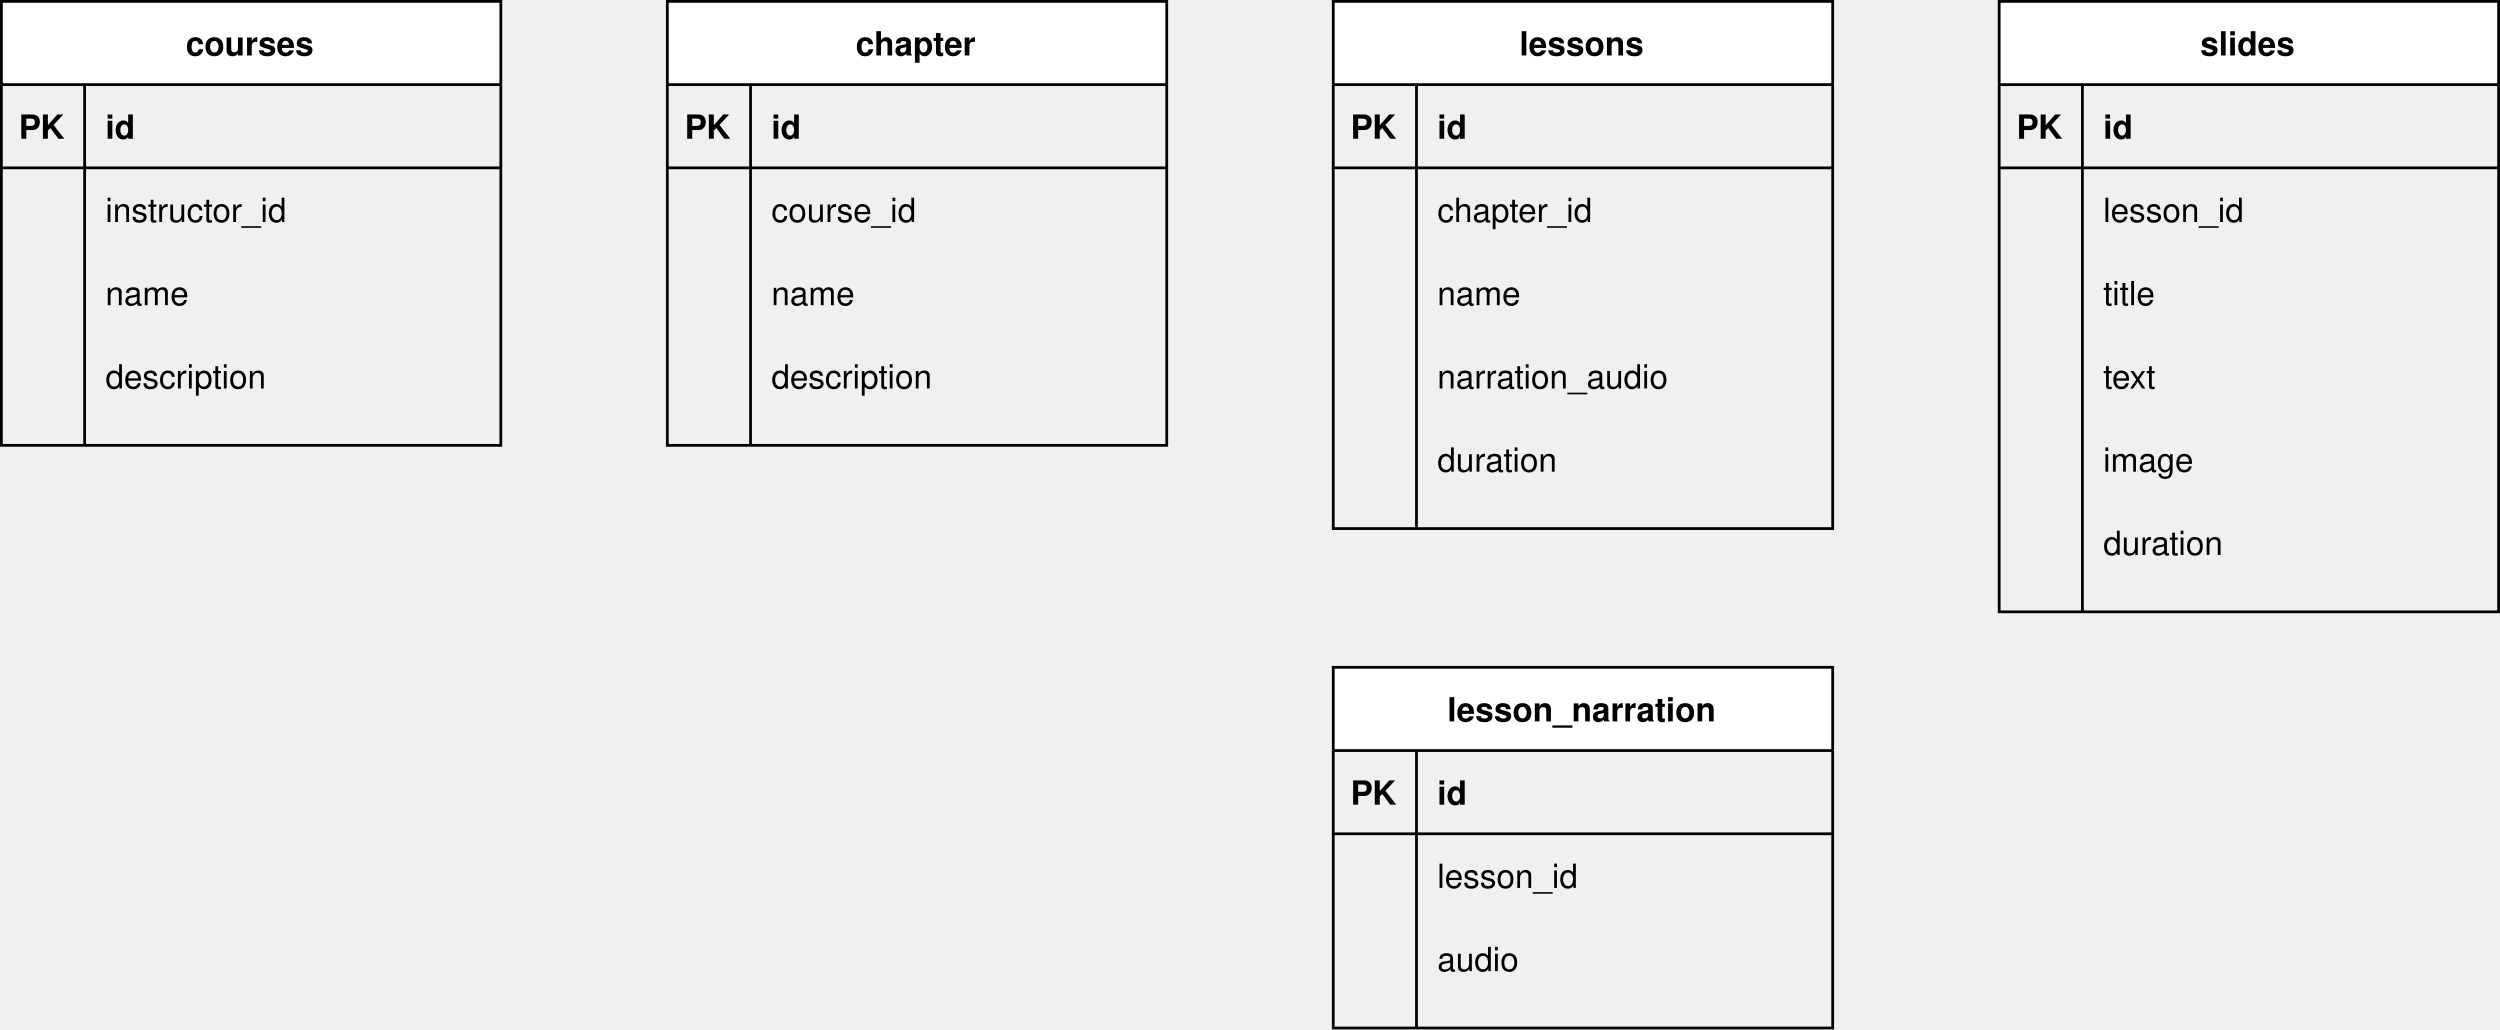
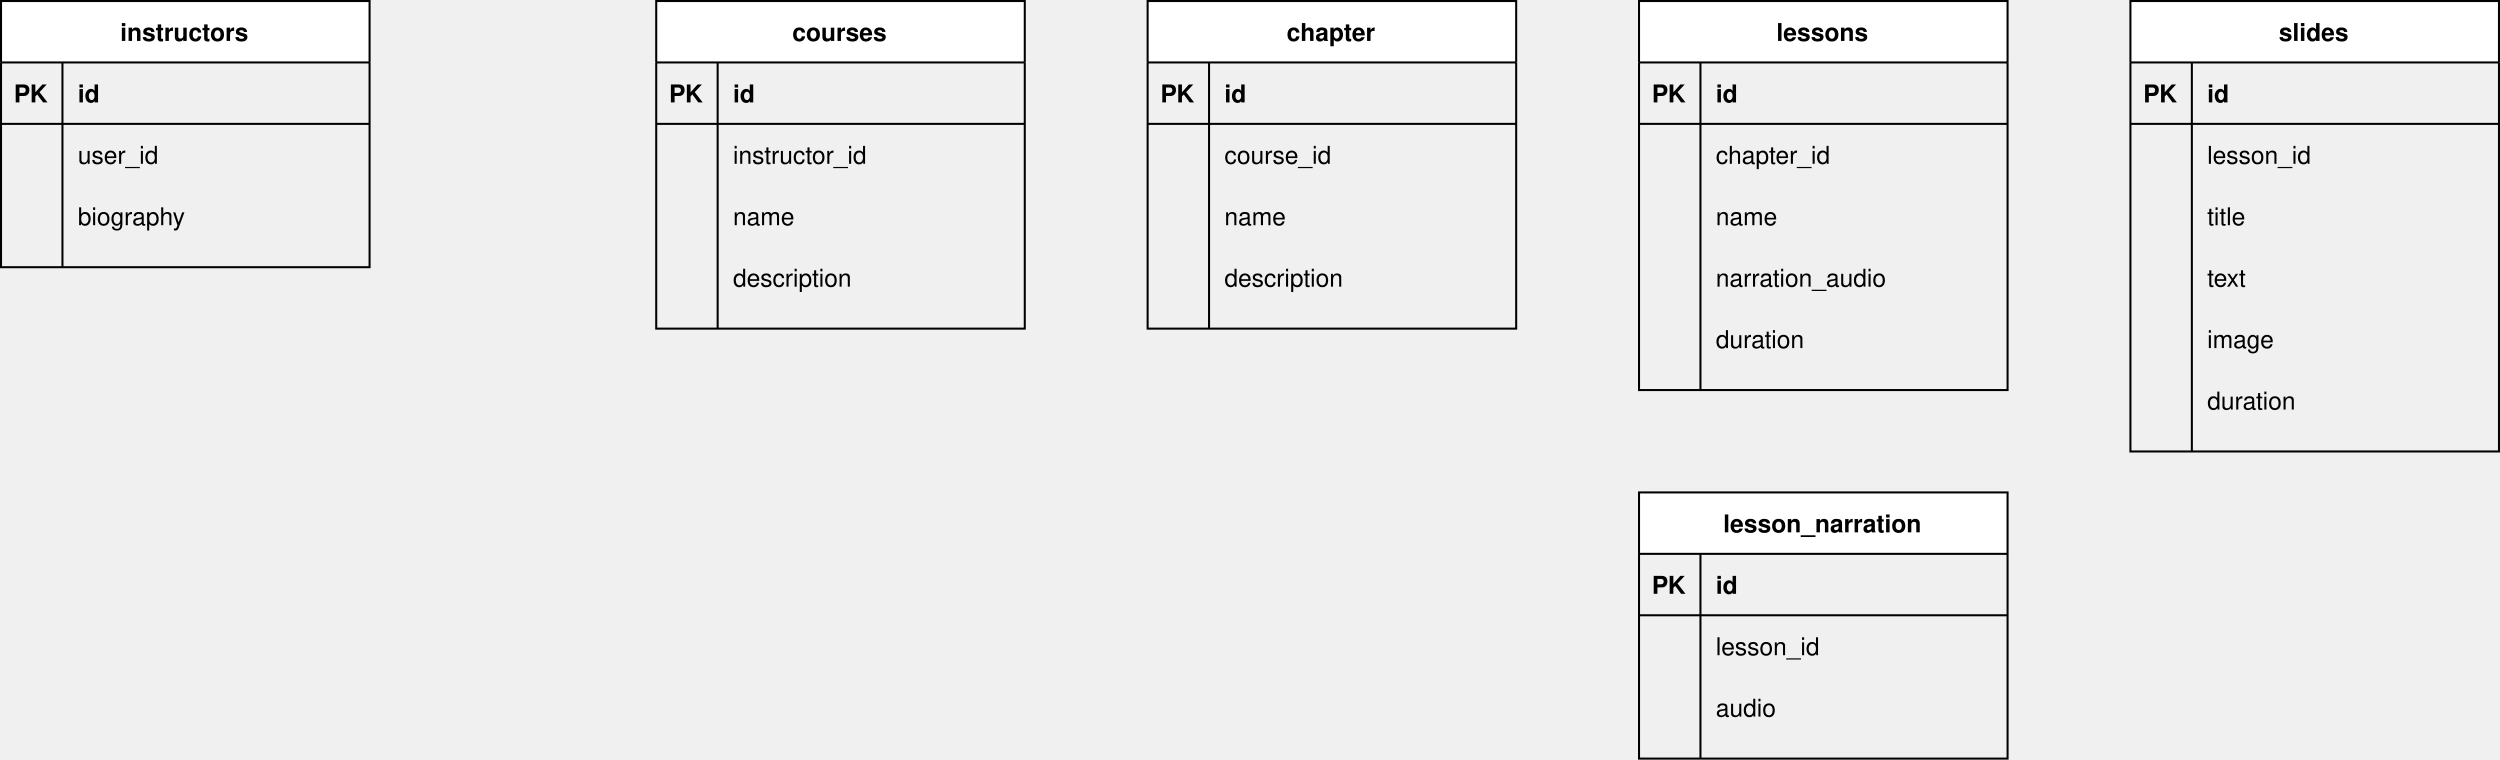
- <svg xmlns="http://www.w3.org/2000/svg" host="65bd71144e" version="1.1" width="901px" height="371px" viewBox="-0.5 -0.5 901 371" content="&lt;mxfile&gt;&lt;diagram id=&quot;9MTgkD5E2ZHf5RwNmf5v&quot; name=&quot;Page-1&quot;&gt;7Z1vj6o4FMY/jW83Qvmjb3Vnd5OdTTZ3NtmXN71QtQlSUuodZz/9tlJ0tDbRwPRgJTEZORSE59SfnucgM0HL7f53jqvNXywnxSSc5vsJ+nUShgGKI/lHRT6aSDpLmsCa01wPOgXe6H9EB6c6uqM5qc8GCsYKQavzYMbKkmTiLIY5Z+/nw1asOH/VCq+JEXjLcGFG/6W52DTRWZie4n8Qut60rxwk82bNFreD9ZnUG5yz908h9DJBS86YaJ5t90tSKPFaXZrtfrOsPR4YJ6W4ZYOw2eAnLnb63DK247UUtzk88dGeszzSSj0V+IcKLWqBudCpQVMZkGILTEvCZSA4LBcFrmp6GN5ENrTIX/EH24l2R+3SYkX3JP/WZEaNlUl6lTtTi2rnK7nzN30wajUu6LqUzzN5nuoVF5zU8lhecS30CH1ihAuyt4oTHCWXc5WwLRH8Qw7RG0Q6SXqWhlO9/H7KeTDTsc3nfCc6iPU8Wx93fUqFfKKzcT0zyMiMNSXyjATFxTc51XG5PmTnXHylYM5Z9Q/mayJ0oGJUaffyU6pxlJkWxZIVTOWwZKXak2CVXlmQVbvtDyYE27ap0md+3OnhrOOFfEgdltNf4kksD3cpl4PTsnyo4VwsWVkLLmeO2geRCXwnKom3JTC8nkCdMXRjwlAP+YqMfP39530ZO7AKnzJ2dzKmF8m4fNMwKeaqOOBmQ/OclLeqjK6r/ElW9EWqxoaqcg2sqi16mrGLusIZLdevzZbJhezxF8i+t0/u+IvSkDwEjC4zNSwYJQ5hlHbMV+9vGpLTdn+dSJSAkWhmkkhNlV0mGP8+fCj1rTgAhOYjhDpDaO4QQm215h+F5mAUCgJD0xJvibf0sSgNQJ90xE93/AShQ/7MvOVPCgegmQmgnNQZp5WgrPSWQzbFAUAUmDVxJlVWNtjo2Z3e9SCmXfAYhTK0a9dM4UHYdoFZKvvj2wVw5XJwpV4efJHcm3NnEx7i42L83toDklyad6G331sDuO+tofm9tel0+uzd2fQGwFA7h0cMdcGQS/uucwd6sBiymRQuMGS2ib3272xSQxDIrJtHAt1NIKcOXue+83ARZFHZBYLMivcZHDyb4hAkMmvjgtS1fNda1X8iBy9uCXO3gzfvIzePUS5DO3jNFB6Eg4fMctkfBw+w1YzMinn4pXJvDt6AOs9oLJ17QJJLBw95WzojuNIZmaWz7nv6bOHZBIfg0FhA98AhlxYe8rZ+RnD1MzLrZ68tPJvUENfgde2MjQSaOLbwUrOK8ARB6fS6yg4QlJoVQYk5x8rA+453OWXe0simOgSNHuNir6HTKHZJI29/GJXCXeqVmnZ2vmtg5C+GhnOBV2R+wtbF4f4INvGfqJmQtrbPvc2E41VYnVLzGM4ddDMhsuQQ4lf8pnPnTzMhgjPvItO8G75p11szwSY8xKfFaOL1gCSXzYTIWxMvgjPxIrMQaC7B8LmXYNMbAkNmzTBi6G4MuewlRF0vjBkuhiwGhYvbG5mGtqCi8LeZYNMaAEFxV2d6RNDEcTMh7lpPD5ZBsUVlFwwyS155pMJbBNmkhkCQWRWPCLofQS47CHHX+nm4CIrgEGSWuHSr7sHrLYMsWkN0MR/jRrNDZ9DMIYPSrh8bg2VQCnen2dQEu/9dzOHcYTa2GnLHK1usaXiifublj6Oi6EbuBL0k6TFcO+h+ZjOXB9HPjE3Xzp9+Zgxn3LUNoOfsZ9qEh7gz+eji9YAkl/3MxFsTL4Ez8RKzivO/n2nTGwJDo5PXA4Zc9jMTb428BM7IS0wjz++fI9i0/noEycXTvwk7rPv0z9bQy/8=&lt;/diagram&gt;&lt;/mxfile&gt;">
+ <svg xmlns="http://www.w3.org/2000/svg" host="65bd71144e" version="1.1" width="1221px" height="371px" viewBox="-0.5 -0.5 1221 371" content="&lt;mxfile&gt;&lt;diagram id=&quot;9MTgkD5E2ZHf5RwNmf5v&quot; name=&quot;Page-1&quot;&gt;7Z1tj6o4FMc/jS93I8/4Vnf23uTOJps7m+zLm45UbYKUQJ3R/fTbSsHRaoYKtqVDMsnIARH+p/7w/A8PE2+x3X8rQL75CycwnbjTZD/x/pi4rjMLA/qPRQ5VxI/CKrAuUMIXOgVe0H+QB6c8ukMJLM8WJBinBOXnwSXOMrgkZzFQFPj9fLEVTs8/NQdrKAReliAVo/+ihGyqaOxGp/h3iNab+pOdcFbN2YJ6Yb4n5QYk+P1DyHuaeIsCY1K92u4XMGXi1bpU7/vzxtxmwwqYkTZvcKs3vIF0x/dtiXdFScWtNo8c6n2mW5qzlwS8stC8JKAgPDXelAao2ASgDBY04Byn0xTkJTouXkU2KE2ewQHvSL2iemq+QnuY/Kwyw5alSXqmK2OTbOUruvIXvjFsNkjROqOvl3Q/2SfOC1jSbXkGJeFLiEpwcd5gQeD+Q4gr8w3iLSTFgS7C5/o8SXyUulM+/X7KuRPz2OZjvkMeBHycrZtVn1JBX/BsXM+MJ2TmZkroThIE0p90qINsfczOufhMwaTA+T+gWEPCAzlGTLunNypQIzNK0wVOMcthhjO2JoJzPjOFq/q9r5gQvK1Txfe8Welxr4M5/aM6LKa/B5OAbu6CTjunafrHFi/IAmclKejIYeuANIHvkCXxSgLd1gnkGfNaJszrIV++kK+/f8hl7MgqcMqYdDKmF8m4/NJgqtwqPeJmg5IEZldV9lqr/EFW70GqBoKqdI5eVWv0VMvOyxwsUbZ+rt4ZXsgePED2/e3BHTwoDeEgYHSZKbNgFCqEUdQxX71/aWCC6vW1J1HYWmIFJIpFErGhslsSXPwyH0p9K64BQrMRQp0hNFMIobpaGziFZq01VkAhxxE0zcAW2kGf9kproE804qc7fhxXIX9iO/gTGQWgWARQAstlgXKCcGYHhyQU1wAiR6yJl1RlZoONnt3pW6/FtHOGUSgrde2a8WqkbeeIpfJAfTvHqHLZuVIvG18k3+fcSQiv43Ax/m7tAUkqzTvXjt+tjlG/W13xd2vV6bTGu5PQWwOGmlpxxFAHDKm07zp3oM3AkIRJoQJDYpvYHv9OQmodBBLr5pFA0gRS6uB17jsbgqD2KqtAkFjxWufgSSiug0RibZzCsqTf2pvqfyEHL6gJI+3gzfrIzTDKZbXn3cWtc6jBwfPEcnmgDp5ZrWZPrJjNL5Xvc/DM7jx7Y+ncA5JUOnieHaVzM/DM4JFYOvO+pzUWnoTgOjg0FtA9cEilhefZUT97RtXPnlg/22PhSUit4xy8rp2xkUATxRZeJFYRQ0RQM/KMQFAkVgQZKArADLxfYJcgbAeNJFTXQaNhnOxlOo0ClTSy48KoyKhTvSLRzk52FYwswZDRJ3j54hG2TI/3R7gl/hdqJkS17SPbTGjOwuqUmmE4d0qbCX77HOq4il907gbaTGjGnhHHCF8078w37e5rJkgIr+NoMZp4PSBJZTPBt8PE840y8XyxEKhOwbCmlyChtw4MiTXDiCFpDKnsJfhdT4wxBEPtDQoVtzcSDW2CSGpJM0FCaw0ICro60yOCJoqbCUHXetoMBgXtVVbBILHkpVtF7ECQhNQ6ECRWxSOC5BGksoMQdK2fDUGQ31plFQgSS1y0ZffgtYNB7bXW0cUcxo1mTWdQrJBBUdfDhhkMioy602wkgt2yLqbRd5gNbhpyzZktN9PwhfqZlxdH+X5L7ji9JGkYrp3SfmYzcI3sZwaiazfQfmZglHFXN4C+QD9TQngddyYfXbwekKSynxnaYeKFRpl4oVjFWdbPlNBbB4ZGJ68HDKnsZ4Z2GHmhUUZeKBp5Fl2OIKG1BgTF4nH19IQKW04GFqS/Uk/fzMZv998cuJcEDcNpfXj1/EkOq3FsRPUcD/qhXp/p7Gk7TMR2P9brTuF1HDPGS9h6QJLK6jke7hVsn4kc6uOR6GvvyoHfV+ROtXVAaBi3XDMcQipr5/qzLITQTBuEZqKT/Yrwmj1B+2Avhm7o/XgM0cnTY7aP8z48rNx7+h8=&lt;/diagram&gt;&lt;/mxfile&gt;">
  <defs>
+     <clipPath id="mx-clip-320-30-30-30-0">
+       <rect x="320" y="30" width="30" height="30" />
+     </clipPath>
+     <clipPath id="mx-clip-356-30-144-30-0">
+       <rect x="356" y="30" width="144" height="30" />
+     </clipPath>
+     <clipPath id="mx-clip-356-60-144-30-0">
+       <rect x="356" y="60" width="144" height="30" />
+     </clipPath>
+     <clipPath id="mx-clip-356-90-144-30-0">
+       <rect x="356" y="90" width="144" height="30" />
+     </clipPath>
+     <clipPath id="mx-clip-356-120-144-30-0">
+       <rect x="356" y="120" width="144" height="30" />
+     </clipPath>
+     <clipPath id="mx-clip-560-30-30-30-0">
+       <rect x="560" y="30" width="30" height="30" />
+     </clipPath>
+     <clipPath id="mx-clip-596-30-144-30-0">
+       <rect x="596" y="30" width="144" height="30" />
+     </clipPath>
+     <clipPath id="mx-clip-596-60-144-30-0">
+       <rect x="596" y="60" width="144" height="30" />
+     </clipPath>
+     <clipPath id="mx-clip-596-90-144-30-0">
+       <rect x="596" y="90" width="144" height="30" />
+     </clipPath>
+     <clipPath id="mx-clip-596-120-144-30-0">
+       <rect x="596" y="120" width="144" height="30" />
+     </clipPath>
+     <clipPath id="mx-clip-800-30-30-30-0">
+       <rect x="800" y="30" width="30" height="30" />
+     </clipPath>
+     <clipPath id="mx-clip-836-30-144-30-0">
+       <rect x="836" y="30" width="144" height="30" />
+     </clipPath>
+     <clipPath id="mx-clip-836-60-144-30-0">
+       <rect x="836" y="60" width="144" height="30" />
+     </clipPath>
+     <clipPath id="mx-clip-836-90-144-30-0">
+       <rect x="836" y="90" width="144" height="30" />
+     </clipPath>
+     <clipPath id="mx-clip-836-120-144-30-0">
+       <rect x="836" y="120" width="144" height="30" />
+     </clipPath>
+     <clipPath id="mx-clip-836-150-144-30-0">
+       <rect x="836" y="150" width="144" height="30" />
+     </clipPath>
+     <clipPath id="mx-clip-1040-30-30-30-0">
+       <rect x="1040" y="30" width="30" height="30" />
+     </clipPath>
+     <clipPath id="mx-clip-1076-30-144-30-0">
+       <rect x="1076" y="30" width="144" height="30" />
+     </clipPath>
+     <clipPath id="mx-clip-1076-60-144-30-0">
+       <rect x="1076" y="60" width="144" height="30" />
+     </clipPath>
+     <clipPath id="mx-clip-1076-90-144-30-0">
+       <rect x="1076" y="90" width="144" height="30" />
+     </clipPath>
+     <clipPath id="mx-clip-1076-120-144-30-0">
+       <rect x="1076" y="120" width="144" height="30" />
+     </clipPath>
+     <clipPath id="mx-clip-1076-150-144-30-0">
+       <rect x="1076" y="150" width="144" height="30" />
+     </clipPath>
+     <clipPath id="mx-clip-1076-180-144-30-0">
+       <rect x="1076" y="180" width="144" height="30" />
+     </clipPath>
+     <clipPath id="mx-clip-800-270-30-30-0">
+       <rect x="800" y="270" width="30" height="30" />
+     </clipPath>
+     <clipPath id="mx-clip-836-270-144-30-0">
+       <rect x="836" y="270" width="144" height="30" />
+     </clipPath>
+     <clipPath id="mx-clip-836-300-144-30-0">
+       <rect x="836" y="300" width="144" height="30" />
+     </clipPath>
+     <clipPath id="mx-clip-836-330-144-30-0">
+       <rect x="836" y="330" width="144" height="30" />
+     </clipPath>
    <clipPath id="mx-clip-0-30-30-30-0">
      <rect x="0" y="30" width="30" height="30" />
    </clipPath>
    <clipPath id="mx-clip-36-30-144-30-0">
      <rect x="36" y="30" width="144" height="30" />
    </clipPath>
    <clipPath id="mx-clip-36-60-144-30-0">
      <rect x="36" y="60" width="144" height="30" />
    </clipPath>
    <clipPath id="mx-clip-36-90-144-30-0">
      <rect x="36" y="90" width="144" height="30" />
    </clipPath>
-     <clipPath id="mx-clip-36-120-144-30-0">
-       <rect x="36" y="120" width="144" height="30" />
-     </clipPath>
-     <clipPath id="mx-clip-240-30-30-30-0">
-       <rect x="240" y="30" width="30" height="30" />
-     </clipPath>
-     <clipPath id="mx-clip-276-30-144-30-0">
-       <rect x="276" y="30" width="144" height="30" />
-     </clipPath>
-     <clipPath id="mx-clip-276-60-144-30-0">
-       <rect x="276" y="60" width="144" height="30" />
-     </clipPath>
-     <clipPath id="mx-clip-276-90-144-30-0">
-       <rect x="276" y="90" width="144" height="30" />
-     </clipPath>
-     <clipPath id="mx-clip-276-120-144-30-0">
-       <rect x="276" y="120" width="144" height="30" />
-     </clipPath>
-     <clipPath id="mx-clip-480-30-30-30-0">
-       <rect x="480" y="30" width="30" height="30" />
-     </clipPath>
-     <clipPath id="mx-clip-516-30-144-30-0">
-       <rect x="516" y="30" width="144" height="30" />
-     </clipPath>
-     <clipPath id="mx-clip-516-60-144-30-0">
-       <rect x="516" y="60" width="144" height="30" />
-     </clipPath>
-     <clipPath id="mx-clip-516-90-144-30-0">
-       <rect x="516" y="90" width="144" height="30" />
-     </clipPath>
-     <clipPath id="mx-clip-516-120-144-30-0">
-       <rect x="516" y="120" width="144" height="30" />
-     </clipPath>
-     <clipPath id="mx-clip-516-150-144-30-0">
-       <rect x="516" y="150" width="144" height="30" />
-     </clipPath>
-     <clipPath id="mx-clip-720-30-30-30-0">
-       <rect x="720" y="30" width="30" height="30" />
-     </clipPath>
-     <clipPath id="mx-clip-756-30-144-30-0">
-       <rect x="756" y="30" width="144" height="30" />
-     </clipPath>
-     <clipPath id="mx-clip-756-60-144-30-0">
-       <rect x="756" y="60" width="144" height="30" />
-     </clipPath>
-     <clipPath id="mx-clip-756-90-144-30-0">
-       <rect x="756" y="90" width="144" height="30" />
-     </clipPath>
-     <clipPath id="mx-clip-756-120-144-30-0">
-       <rect x="756" y="120" width="144" height="30" />
-     </clipPath>
-     <clipPath id="mx-clip-756-150-144-30-0">
-       <rect x="756" y="150" width="144" height="30" />
-     </clipPath>
-     <clipPath id="mx-clip-756-180-144-30-0">
-       <rect x="756" y="180" width="144" height="30" />
-     </clipPath>
-     <clipPath id="mx-clip-480-270-30-30-0">
-       <rect x="480" y="270" width="30" height="30" />
-     </clipPath>
-     <clipPath id="mx-clip-516-270-144-30-0">
-       <rect x="516" y="270" width="144" height="30" />
-     </clipPath>
-     <clipPath id="mx-clip-516-300-144-30-0">
-       <rect x="516" y="300" width="144" height="30" />
-     </clipPath>
-     <clipPath id="mx-clip-516-330-144-30-0">
-       <rect x="516" y="330" width="144" height="30" />
-     </clipPath>
  </defs>
  <g>
-     <path d="M 0 30 L 0 0 L 180 0 L 180 30" fill="#ffffff" stroke="#000000" stroke-miterlimit="10" pointer-events="all" />
-     <path d="M 0 30 L 0 160 L 180 160 L 180 30" fill="none" stroke="#000000" stroke-miterlimit="10" pointer-events="none" />
+     <path d="M 320 30 L 320 0 L 500 0 L 500 30" fill="#ffffff" stroke="#000000" stroke-miterlimit="10" pointer-events="all" />
+     <path d="M 320 30 L 320 160 L 500 160 L 500 30" fill="none" stroke="#000000" stroke-miterlimit="10" pointer-events="none" />
+     <path d="M 320 30 L 500 30" fill="none" stroke="#000000" stroke-miterlimit="10" pointer-events="none" />
+     <path d="M 350 30 L 350 160" fill="none" stroke="#000000" stroke-miterlimit="10" pointer-events="none" />
+     <g fill="#000000" font-family="Helvetica" font-weight="bold" pointer-events="none" text-anchor="middle" font-size="12px">
+       <text x="409.5" y="19.5">
+                 courses
+             </text>
+     </g>
+     <path d="M 320 30 M 500 30 M 500 60 L 320 60" fill="none" stroke="#000000" stroke-miterlimit="10" pointer-events="none" />
+     <path d="M 320 30 M 350 30 M 350 60 M 320 60" fill="none" stroke="#000000" stroke-miterlimit="10" pointer-events="none" />
+     <g fill="#000000" font-family="Helvetica" font-weight="bold" pointer-events="none" clip-path="url(#mx-clip-320-30-30-30-0)" text-anchor="middle" font-size="12px">
+       <text x="334.5" y="49.5">
+                 PK
+             </text>
+     </g>
+     <path d="M 350 30 M 500 30 M 500 60 M 350 60" fill="none" stroke="#000000" stroke-miterlimit="10" pointer-events="none" />
+     <g fill="#000000" font-family="Helvetica" font-weight="bold" text-decoration="underline" pointer-events="none" clip-path="url(#mx-clip-356-30-144-30-0)" font-size="12px">
+       <text x="357.5" y="49.5">
+                 id
+             </text>
+     </g>
+     <path d="M 320 60 M 500 60 M 500 90 M 320 90" fill="none" stroke="#000000" stroke-miterlimit="10" pointer-events="none" />
+     <path d="M 320 60 M 350 60 M 350 90 M 320 90" fill="none" stroke="#000000" stroke-miterlimit="10" pointer-events="none" />
+     <path d="M 350 60 M 500 60 M 500 90 M 350 90" fill="none" stroke="#000000" stroke-miterlimit="10" pointer-events="none" />
+     <g fill="#000000" font-family="Helvetica" pointer-events="none" clip-path="url(#mx-clip-356-60-144-30-0)" font-size="12px">
+       <text x="357.5" y="79.5">
+                 instructor_id
+             </text>
+     </g>
+     <path d="M 320 90 M 500 90 M 500 120 M 320 120" fill="none" stroke="#000000" stroke-miterlimit="10" pointer-events="none" />
+     <path d="M 320 90 M 350 90 M 350 120 M 320 120" fill="none" stroke="#000000" stroke-miterlimit="10" pointer-events="none" />
+     <path d="M 350 90 M 500 90 M 500 120 M 350 120" fill="none" stroke="#000000" stroke-miterlimit="10" pointer-events="none" />
+     <g fill="#000000" font-family="Helvetica" pointer-events="none" clip-path="url(#mx-clip-356-90-144-30-0)" font-size="12px">
+       <text x="357.5" y="109.5">
+                 name
+             </text>
+     </g>
+     <path d="M 320 120 M 500 120 M 500 150 M 320 150" fill="none" stroke="#000000" stroke-miterlimit="10" pointer-events="none" />
+     <path d="M 320 120 M 350 120 M 350 150 M 320 150" fill="none" stroke="#000000" stroke-miterlimit="10" pointer-events="none" />
+     <path d="M 350 120 M 500 120 M 500 150 M 350 150" fill="none" stroke="#000000" stroke-miterlimit="10" pointer-events="none" />
+     <g fill="#000000" font-family="Helvetica" pointer-events="none" clip-path="url(#mx-clip-356-120-144-30-0)" font-size="12px">
+       <text x="357.5" y="139.5">
+                 description
+             </text>
+     </g>
+     <path d="M 560 30 L 560 0 L 740 0 L 740 30" fill="#ffffff" stroke="#000000" stroke-miterlimit="10" pointer-events="none" />
+     <path d="M 560 30 L 560 160 L 740 160 L 740 30" fill="none" stroke="#000000" stroke-miterlimit="10" pointer-events="none" />
+     <path d="M 560 30 L 740 30" fill="none" stroke="#000000" stroke-miterlimit="10" pointer-events="none" />
+     <path d="M 590 30 L 590 160" fill="none" stroke="#000000" stroke-miterlimit="10" pointer-events="none" />
+     <g fill="#000000" font-family="Helvetica" font-weight="bold" pointer-events="none" text-anchor="middle" font-size="12px">
+       <text x="649.5" y="19.5">
+                 chapter
+             </text>
+     </g>
+     <path d="M 560 30 M 740 30 M 740 60 L 560 60" fill="none" stroke="#000000" stroke-miterlimit="10" pointer-events="none" />
+     <path d="M 560 30 M 590 30 M 590 60 M 560 60" fill="none" stroke="#000000" stroke-miterlimit="10" pointer-events="none" />
+     <g fill="#000000" font-family="Helvetica" font-weight="bold" pointer-events="none" clip-path="url(#mx-clip-560-30-30-30-0)" text-anchor="middle" font-size="12px">
+       <text x="574.5" y="49.5">
+                 PK
+             </text>
+     </g>
+     <path d="M 590 30 M 740 30 M 740 60 M 590 60" fill="none" stroke="#000000" stroke-miterlimit="10" pointer-events="none" />
+     <g fill="#000000" font-family="Helvetica" font-weight="bold" text-decoration="underline" pointer-events="none" clip-path="url(#mx-clip-596-30-144-30-0)" font-size="12px">
+       <text x="597.5" y="49.5">
+                 id
+             </text>
+     </g>
+     <path d="M 560 60 M 740 60 M 740 90 M 560 90" fill="none" stroke="#000000" stroke-miterlimit="10" pointer-events="none" />
+     <path d="M 560 60 M 590 60 M 590 90 M 560 90" fill="none" stroke="#000000" stroke-miterlimit="10" pointer-events="none" />
+     <path d="M 590 60 M 740 60 M 740 90 M 590 90" fill="none" stroke="#000000" stroke-miterlimit="10" pointer-events="none" />
+     <g fill="#000000" font-family="Helvetica" pointer-events="none" clip-path="url(#mx-clip-596-60-144-30-0)" font-size="12px">
+       <text x="597.5" y="79.5">
+                 course_id
+             </text>
+     </g>
+     <path d="M 560 90 M 740 90 M 740 120 M 560 120" fill="none" stroke="#000000" stroke-miterlimit="10" pointer-events="none" />
+     <path d="M 560 90 M 590 90 M 590 120 M 560 120" fill="none" stroke="#000000" stroke-miterlimit="10" pointer-events="none" />
+     <path d="M 590 90 M 740 90 M 740 120 M 590 120" fill="none" stroke="#000000" stroke-miterlimit="10" pointer-events="none" />
+     <g fill="#000000" font-family="Helvetica" pointer-events="none" clip-path="url(#mx-clip-596-90-144-30-0)" font-size="12px">
+       <text x="597.5" y="109.5">
+                 name
+             </text>
+     </g>
+     <path d="M 560 120 M 740 120 M 740 150 M 560 150" fill="none" stroke="#000000" stroke-miterlimit="10" pointer-events="none" />
+     <path d="M 560 120 M 590 120 M 590 150 M 560 150" fill="none" stroke="#000000" stroke-miterlimit="10" pointer-events="none" />
+     <path d="M 590 120 M 740 120 M 740 150 M 590 150" fill="none" stroke="#000000" stroke-miterlimit="10" pointer-events="none" />
+     <g fill="#000000" font-family="Helvetica" pointer-events="none" clip-path="url(#mx-clip-596-120-144-30-0)" font-size="12px">
+       <text x="597.5" y="139.5">
+                 description
+             </text>
+     </g>
+     <path d="M 800 30 L 800 0 L 980 0 L 980 30" fill="#ffffff" stroke="#000000" stroke-miterlimit="10" pointer-events="none" />
+     <path d="M 800 30 L 800 190 L 980 190 L 980 30" fill="none" stroke="#000000" stroke-miterlimit="10" pointer-events="none" />
+     <path d="M 800 30 L 980 30" fill="none" stroke="#000000" stroke-miterlimit="10" pointer-events="none" />
+     <path d="M 830 30 L 830 190" fill="none" stroke="#000000" stroke-miterlimit="10" pointer-events="none" />
+     <g fill="#000000" font-family="Helvetica" font-weight="bold" pointer-events="none" text-anchor="middle" font-size="12px">
+       <text x="889.5" y="19.5">
+                 lessons
+             </text>
+     </g>
+     <path d="M 800 30 M 980 30 M 980 60 L 800 60" fill="none" stroke="#000000" stroke-miterlimit="10" pointer-events="none" />
+     <path d="M 800 30 M 830 30 M 830 60 M 800 60" fill="none" stroke="#000000" stroke-miterlimit="10" pointer-events="none" />
+     <g fill="#000000" font-family="Helvetica" font-weight="bold" pointer-events="none" clip-path="url(#mx-clip-800-30-30-30-0)" text-anchor="middle" font-size="12px">
+       <text x="814.5" y="49.5">
+                 PK
+             </text>
+     </g>
+     <path d="M 830 30 M 980 30 M 980 60 M 830 60" fill="none" stroke="#000000" stroke-miterlimit="10" pointer-events="none" />
+     <g fill="#000000" font-family="Helvetica" font-weight="bold" text-decoration="underline" pointer-events="none" clip-path="url(#mx-clip-836-30-144-30-0)" font-size="12px">
+       <text x="837.5" y="49.5">
+                 id
+             </text>
+     </g>
+     <path d="M 800 60 M 980 60 M 980 90 M 800 90" fill="none" stroke="#000000" stroke-miterlimit="10" pointer-events="none" />
+     <path d="M 800 60 M 830 60 M 830 90 M 800 90" fill="none" stroke="#000000" stroke-miterlimit="10" pointer-events="none" />
+     <path d="M 830 60 M 980 60 M 980 90 M 830 90" fill="none" stroke="#000000" stroke-miterlimit="10" pointer-events="none" />
+     <g fill="#000000" font-family="Helvetica" pointer-events="none" clip-path="url(#mx-clip-836-60-144-30-0)" font-size="12px">
+       <text x="837.5" y="79.5">
+                 chapter_id
+             </text>
+     </g>
+     <path d="M 800 90 M 980 90 M 980 120 M 800 120" fill="none" stroke="#000000" stroke-miterlimit="10" pointer-events="none" />
+     <path d="M 800 90 M 830 90 M 830 120 M 800 120" fill="none" stroke="#000000" stroke-miterlimit="10" pointer-events="none" />
+     <path d="M 830 90 M 980 90 M 980 120 M 830 120" fill="none" stroke="#000000" stroke-miterlimit="10" pointer-events="none" />
+     <g fill="#000000" font-family="Helvetica" pointer-events="none" clip-path="url(#mx-clip-836-90-144-30-0)" font-size="12px">
+       <text x="837.5" y="109.5">
+                 name
+             </text>
+     </g>
+     <path d="M 800 120 M 980 120 M 980 150 M 800 150" fill="none" stroke="#000000" stroke-miterlimit="10" pointer-events="none" />
+     <path d="M 800 120 M 830 120 M 830 150 M 800 150" fill="none" stroke="#000000" stroke-miterlimit="10" pointer-events="none" />
+     <path d="M 830 120 M 980 120 M 980 150 M 830 150" fill="none" stroke="#000000" stroke-miterlimit="10" pointer-events="none" />
+     <g fill="#000000" font-family="Helvetica" pointer-events="none" clip-path="url(#mx-clip-836-120-144-30-0)" font-size="12px">
+       <text x="837.5" y="139.5">
+                 narration_audio
+             </text>
+     </g>
+     <path d="M 800 150 M 980 150 M 980 180 M 800 180" fill="none" stroke="#000000" stroke-miterlimit="10" pointer-events="none" />
+     <path d="M 800 150 M 830 150 M 830 180 M 800 180" fill="none" stroke="#000000" stroke-miterlimit="10" pointer-events="none" />
+     <path d="M 830 150 M 980 150 M 980 180 M 830 180" fill="none" stroke="#000000" stroke-miterlimit="10" pointer-events="none" />
+     <g fill="#000000" font-family="Helvetica" pointer-events="none" clip-path="url(#mx-clip-836-150-144-30-0)" font-size="12px">
+       <text x="837.5" y="169.5">
+                 duration
+             </text>
+     </g>
+     <path d="M 1040 30 L 1040 0 L 1220 0 L 1220 30" fill="#ffffff" stroke="#000000" stroke-miterlimit="10" pointer-events="none" />
+     <path d="M 1040 30 L 1040 220 L 1220 220 L 1220 30" fill="none" stroke="#000000" stroke-miterlimit="10" pointer-events="none" />
+     <path d="M 1040 30 L 1220 30" fill="none" stroke="#000000" stroke-miterlimit="10" pointer-events="none" />
+     <path d="M 1070 30 L 1070 220" fill="none" stroke="#000000" stroke-miterlimit="10" pointer-events="none" />
+     <g fill="#000000" font-family="Helvetica" font-weight="bold" pointer-events="none" text-anchor="middle" font-size="12px">
+       <text x="1129.5" y="19.5">
+                 slides
+             </text>
+     </g>
+     <path d="M 1040 30 M 1220 30 M 1220 60 L 1040 60" fill="none" stroke="#000000" stroke-miterlimit="10" pointer-events="none" />
+     <path d="M 1040 30 M 1070 30 M 1070 60 M 1040 60" fill="none" stroke="#000000" stroke-miterlimit="10" pointer-events="none" />
+     <g fill="#000000" font-family="Helvetica" font-weight="bold" pointer-events="none" clip-path="url(#mx-clip-1040-30-30-30-0)" text-anchor="middle" font-size="12px">
+       <text x="1054.5" y="49.5">
+                 PK
+             </text>
+     </g>
+     <path d="M 1070 30 M 1220 30 M 1220 60 M 1070 60" fill="none" stroke="#000000" stroke-miterlimit="10" pointer-events="none" />
+     <g fill="#000000" font-family="Helvetica" font-weight="bold" text-decoration="underline" pointer-events="none" clip-path="url(#mx-clip-1076-30-144-30-0)" font-size="12px">
+       <text x="1077.5" y="49.5">
+                 id
+             </text>
+     </g>
+     <path d="M 1040 60 M 1220 60 M 1220 90 M 1040 90" fill="none" stroke="#000000" stroke-miterlimit="10" pointer-events="none" />
+     <path d="M 1040 60 M 1070 60 M 1070 90 M 1040 90" fill="none" stroke="#000000" stroke-miterlimit="10" pointer-events="none" />
+     <path d="M 1070 60 M 1220 60 M 1220 90 M 1070 90" fill="none" stroke="#000000" stroke-miterlimit="10" pointer-events="none" />
+     <g fill="#000000" font-family="Helvetica" pointer-events="none" clip-path="url(#mx-clip-1076-60-144-30-0)" font-size="12px">
+       <text x="1077.5" y="79.5">
+                 lesson_id
+             </text>
+     </g>
+     <path d="M 1040 90 M 1220 90 M 1220 120 M 1040 120" fill="none" stroke="#000000" stroke-miterlimit="10" pointer-events="none" />
+     <path d="M 1040 90 M 1070 90 M 1070 120 M 1040 120" fill="none" stroke="#000000" stroke-miterlimit="10" pointer-events="none" />
+     <path d="M 1070 90 M 1220 90 M 1220 120 M 1070 120" fill="none" stroke="#000000" stroke-miterlimit="10" pointer-events="none" />
+     <g fill="#000000" font-family="Helvetica" pointer-events="none" clip-path="url(#mx-clip-1076-90-144-30-0)" font-size="12px">
+       <text x="1077.5" y="109.5">
+                 title
+             </text>
+     </g>
+     <path d="M 1040 120 M 1220 120 M 1220 150 M 1040 150" fill="none" stroke="#000000" stroke-miterlimit="10" pointer-events="none" />
+     <path d="M 1040 120 M 1070 120 M 1070 150 M 1040 150" fill="none" stroke="#000000" stroke-miterlimit="10" pointer-events="none" />
+     <path d="M 1070 120 M 1220 120 M 1220 150 M 1070 150" fill="none" stroke="#000000" stroke-miterlimit="10" pointer-events="none" />
+     <g fill="#000000" font-family="Helvetica" pointer-events="none" clip-path="url(#mx-clip-1076-120-144-30-0)" font-size="12px">
+       <text x="1077.5" y="139.5">
+                 text
+             </text>
+     </g>
+     <path d="M 1040 150 M 1220 150 M 1220 180 M 1040 180" fill="none" stroke="#000000" stroke-miterlimit="10" pointer-events="none" />
+     <path d="M 1040 150 M 1070 150 M 1070 180 M 1040 180" fill="none" stroke="#000000" stroke-miterlimit="10" pointer-events="none" />
+     <path d="M 1070 150 M 1220 150 M 1220 180 M 1070 180" fill="none" stroke="#000000" stroke-miterlimit="10" pointer-events="none" />
+     <g fill="#000000" font-family="Helvetica" pointer-events="none" clip-path="url(#mx-clip-1076-150-144-30-0)" font-size="12px">
+       <text x="1077.5" y="169.5">
+                 image
+             </text>
+     </g>
+     <path d="M 1040 180 M 1220 180 M 1220 210 M 1040 210" fill="none" stroke="#000000" stroke-miterlimit="10" pointer-events="none" />
+     <path d="M 1040 180 M 1070 180 M 1070 210 M 1040 210" fill="none" stroke="#000000" stroke-miterlimit="10" pointer-events="none" />
+     <path d="M 1070 180 M 1220 180 M 1220 210 M 1070 210" fill="none" stroke="#000000" stroke-miterlimit="10" pointer-events="none" />
+     <g fill="#000000" font-family="Helvetica" pointer-events="none" clip-path="url(#mx-clip-1076-180-144-30-0)" font-size="12px">
+       <text x="1077.5" y="199.5">
+                 duration
+             </text>
+     </g>
+     <path d="M 800 270 L 800 240 L 980 240 L 980 270" fill="#ffffff" stroke="#000000" stroke-miterlimit="10" pointer-events="none" />
+     <path d="M 800 270 L 800 370 L 980 370 L 980 270" fill="none" stroke="#000000" stroke-miterlimit="10" pointer-events="none" />
+     <path d="M 800 270 L 980 270" fill="none" stroke="#000000" stroke-miterlimit="10" pointer-events="none" />
+     <path d="M 830 270 L 830 370" fill="none" stroke="#000000" stroke-miterlimit="10" pointer-events="none" />
+     <g fill="#000000" font-family="Helvetica" font-weight="bold" pointer-events="none" text-anchor="middle" font-size="12px">
+       <text x="889.5" y="259.5">
+                 lesson_narration
+             </text>
+     </g>
+     <path d="M 800 270 M 980 270 M 980 300 L 800 300" fill="none" stroke="#000000" stroke-miterlimit="10" pointer-events="none" />
+     <path d="M 800 270 M 830 270 M 830 300 M 800 300" fill="none" stroke="#000000" stroke-miterlimit="10" pointer-events="none" />
+     <g fill="#000000" font-family="Helvetica" font-weight="bold" pointer-events="none" clip-path="url(#mx-clip-800-270-30-30-0)" text-anchor="middle" font-size="12px">
+       <text x="814.5" y="289.5">
+                 PK
+             </text>
+     </g>
+     <path d="M 830 270 M 980 270 M 980 300 M 830 300" fill="none" stroke="#000000" stroke-miterlimit="10" pointer-events="none" />
+     <g fill="#000000" font-family="Helvetica" font-weight="bold" text-decoration="underline" pointer-events="none" clip-path="url(#mx-clip-836-270-144-30-0)" font-size="12px">
+       <text x="837.5" y="289.5">
+                 id
+             </text>
+     </g>
+     <path d="M 800 300 M 980 300 M 980 330 M 800 330" fill="none" stroke="#000000" stroke-miterlimit="10" pointer-events="none" />
+     <path d="M 800 300 M 830 300 M 830 330 M 800 330" fill="none" stroke="#000000" stroke-miterlimit="10" pointer-events="none" />
+     <path d="M 830 300 M 980 300 M 980 330 M 830 330" fill="none" stroke="#000000" stroke-miterlimit="10" pointer-events="none" />
+     <g fill="#000000" font-family="Helvetica" pointer-events="none" clip-path="url(#mx-clip-836-300-144-30-0)" font-size="12px">
+       <text x="837.5" y="319.5">
+                 lesson_id
+             </text>
+     </g>
+     <path d="M 800 330 M 980 330 M 980 360 M 800 360" fill="none" stroke="#000000" stroke-miterlimit="10" pointer-events="none" />
+     <path d="M 800 330 M 830 330 M 830 360 M 800 360" fill="none" stroke="#000000" stroke-miterlimit="10" pointer-events="none" />
+     <path d="M 830 330 M 980 330 M 980 360 M 830 360" fill="none" stroke="#000000" stroke-miterlimit="10" pointer-events="none" />
+     <g fill="#000000" font-family="Helvetica" pointer-events="none" clip-path="url(#mx-clip-836-330-144-30-0)" font-size="12px">
+       <text x="837.5" y="349.5">
+                 audio
+             </text>
+     </g>
+     <path d="M 0 30 L 0 0 L 180 0 L 180 30" fill="#ffffff" stroke="#000000" stroke-miterlimit="10" pointer-events="none" />
+     <path d="M 0 30 L 0 130 L 180 130 L 180 30" fill="none" stroke="#000000" stroke-miterlimit="10" pointer-events="none" />
    <path d="M 0 30 L 180 30" fill="none" stroke="#000000" stroke-miterlimit="10" pointer-events="none" />
-     <path d="M 30 30 L 30 160" fill="none" stroke="#000000" stroke-miterlimit="10" pointer-events="none" />
+     <path d="M 30 30 L 30 130" fill="none" stroke="#000000" stroke-miterlimit="10" pointer-events="none" />
    <g fill="#000000" font-family="Helvetica" font-weight="bold" pointer-events="none" text-anchor="middle" font-size="12px">
      <text x="89.5" y="19.5">
-                 courses
+                 instructors
            </text>
    </g>
    <path d="M 0 30 M 180 30 M 180 60 L 0 60" fill="none" stroke="#000000" stroke-miterlimit="10" pointer-events="none" />
    <path d="M 0 30 M 30 30 M 30 60 M 0 60" fill="none" stroke="#000000" stroke-miterlimit="10" pointer-events="none" />
    <g fill="#000000" font-family="Helvetica" font-weight="bold" pointer-events="none" clip-path="url(#mx-clip-0-30-30-30-0)" text-anchor="middle" font-size="12px">
      <text x="14.5" y="49.5">
                PK
            </text>
    </g>
    <path d="M 30 30 M 180 30 M 180 60 M 30 60" fill="none" stroke="#000000" stroke-miterlimit="10" pointer-events="none" />
    <g fill="#000000" font-family="Helvetica" font-weight="bold" text-decoration="underline" pointer-events="none" clip-path="url(#mx-clip-36-30-144-30-0)" font-size="12px">
      <text x="37.5" y="49.5">
                id
            </text>
    </g>
    <path d="M 0 60 M 180 60 M 180 90 M 0 90" fill="none" stroke="#000000" stroke-miterlimit="10" pointer-events="none" />
    <path d="M 0 60 M 30 60 M 30 90 M 0 90" fill="none" stroke="#000000" stroke-miterlimit="10" pointer-events="none" />
    <path d="M 30 60 M 180 60 M 180 90 M 30 90" fill="none" stroke="#000000" stroke-miterlimit="10" pointer-events="none" />
    <g fill="#000000" font-family="Helvetica" pointer-events="none" clip-path="url(#mx-clip-36-60-144-30-0)" font-size="12px">
      <text x="37.5" y="79.5">
-                 instructor_id
+                 user_id
            </text>
    </g>
    <path d="M 0 90 M 180 90 M 180 120 M 0 120" fill="none" stroke="#000000" stroke-miterlimit="10" pointer-events="none" />
    <path d="M 0 90 M 30 90 M 30 120 M 0 120" fill="none" stroke="#000000" stroke-miterlimit="10" pointer-events="none" />
    <path d="M 30 90 M 180 90 M 180 120 M 30 120" fill="none" stroke="#000000" stroke-miterlimit="10" pointer-events="none" />
    <g fill="#000000" font-family="Helvetica" pointer-events="none" clip-path="url(#mx-clip-36-90-144-30-0)" font-size="12px">
      <text x="37.5" y="109.5">
-                 name
-             </text>
-     </g>
-     <path d="M 0 120 M 180 120 M 180 150 M 0 150" fill="none" stroke="#000000" stroke-miterlimit="10" pointer-events="none" />
-     <path d="M 0 120 M 30 120 M 30 150 M 0 150" fill="none" stroke="#000000" stroke-miterlimit="10" pointer-events="none" />
-     <path d="M 30 120 M 180 120 M 180 150 M 30 150" fill="none" stroke="#000000" stroke-miterlimit="10" pointer-events="none" />
-     <g fill="#000000" font-family="Helvetica" pointer-events="none" clip-path="url(#mx-clip-36-120-144-30-0)" font-size="12px">
-       <text x="37.5" y="139.5">
-                 description
-             </text>
-     </g>
-     <path d="M 240 30 L 240 0 L 420 0 L 420 30" fill="#ffffff" stroke="#000000" stroke-miterlimit="10" pointer-events="none" />
-     <path d="M 240 30 L 240 160 L 420 160 L 420 30" fill="none" stroke="#000000" stroke-miterlimit="10" pointer-events="none" />
-     <path d="M 240 30 L 420 30" fill="none" stroke="#000000" stroke-miterlimit="10" pointer-events="none" />
-     <path d="M 270 30 L 270 160" fill="none" stroke="#000000" stroke-miterlimit="10" pointer-events="none" />
-     <g fill="#000000" font-family="Helvetica" font-weight="bold" pointer-events="none" text-anchor="middle" font-size="12px">
-       <text x="329.5" y="19.5">
-                 chapter
-             </text>
-     </g>
-     <path d="M 240 30 M 420 30 M 420 60 L 240 60" fill="none" stroke="#000000" stroke-miterlimit="10" pointer-events="none" />
-     <path d="M 240 30 M 270 30 M 270 60 M 240 60" fill="none" stroke="#000000" stroke-miterlimit="10" pointer-events="none" />
-     <g fill="#000000" font-family="Helvetica" font-weight="bold" pointer-events="none" clip-path="url(#mx-clip-240-30-30-30-0)" text-anchor="middle" font-size="12px">
-       <text x="254.5" y="49.5">
-                 PK
-             </text>
-     </g>
-     <path d="M 270 30 M 420 30 M 420 60 M 270 60" fill="none" stroke="#000000" stroke-miterlimit="10" pointer-events="none" />
-     <g fill="#000000" font-family="Helvetica" font-weight="bold" text-decoration="underline" pointer-events="none" clip-path="url(#mx-clip-276-30-144-30-0)" font-size="12px">
-       <text x="277.5" y="49.5">
-                 id
-             </text>
-     </g>
-     <path d="M 240 60 M 420 60 M 420 90 M 240 90" fill="none" stroke="#000000" stroke-miterlimit="10" pointer-events="none" />
-     <path d="M 240 60 M 270 60 M 270 90 M 240 90" fill="none" stroke="#000000" stroke-miterlimit="10" pointer-events="none" />
-     <path d="M 270 60 M 420 60 M 420 90 M 270 90" fill="none" stroke="#000000" stroke-miterlimit="10" pointer-events="none" />
-     <g fill="#000000" font-family="Helvetica" pointer-events="none" clip-path="url(#mx-clip-276-60-144-30-0)" font-size="12px">
-       <text x="277.5" y="79.5">
-                 course_id
-             </text>
-     </g>
-     <path d="M 240 90 M 420 90 M 420 120 M 240 120" fill="none" stroke="#000000" stroke-miterlimit="10" pointer-events="none" />
-     <path d="M 240 90 M 270 90 M 270 120 M 240 120" fill="none" stroke="#000000" stroke-miterlimit="10" pointer-events="none" />
-     <path d="M 270 90 M 420 90 M 420 120 M 270 120" fill="none" stroke="#000000" stroke-miterlimit="10" pointer-events="none" />
-     <g fill="#000000" font-family="Helvetica" pointer-events="none" clip-path="url(#mx-clip-276-90-144-30-0)" font-size="12px">
-       <text x="277.5" y="109.5">
-                 name
-             </text>
-     </g>
-     <path d="M 240 120 M 420 120 M 420 150 M 240 150" fill="none" stroke="#000000" stroke-miterlimit="10" pointer-events="none" />
-     <path d="M 240 120 M 270 120 M 270 150 M 240 150" fill="none" stroke="#000000" stroke-miterlimit="10" pointer-events="none" />
-     <path d="M 270 120 M 420 120 M 420 150 M 270 150" fill="none" stroke="#000000" stroke-miterlimit="10" pointer-events="none" />
-     <g fill="#000000" font-family="Helvetica" pointer-events="none" clip-path="url(#mx-clip-276-120-144-30-0)" font-size="12px">
-       <text x="277.5" y="139.5">
-                 description
-             </text>
-     </g>
-     <path d="M 480 30 L 480 0 L 660 0 L 660 30" fill="#ffffff" stroke="#000000" stroke-miterlimit="10" pointer-events="none" />
-     <path d="M 480 30 L 480 190 L 660 190 L 660 30" fill="none" stroke="#000000" stroke-miterlimit="10" pointer-events="none" />
-     <path d="M 480 30 L 660 30" fill="none" stroke="#000000" stroke-miterlimit="10" pointer-events="none" />
-     <path d="M 510 30 L 510 190" fill="none" stroke="#000000" stroke-miterlimit="10" pointer-events="none" />
-     <g fill="#000000" font-family="Helvetica" font-weight="bold" pointer-events="none" text-anchor="middle" font-size="12px">
-       <text x="569.5" y="19.5">
-                 lessons
-             </text>
-     </g>
-     <path d="M 480 30 M 660 30 M 660 60 L 480 60" fill="none" stroke="#000000" stroke-miterlimit="10" pointer-events="none" />
-     <path d="M 480 30 M 510 30 M 510 60 M 480 60" fill="none" stroke="#000000" stroke-miterlimit="10" pointer-events="none" />
-     <g fill="#000000" font-family="Helvetica" font-weight="bold" pointer-events="none" clip-path="url(#mx-clip-480-30-30-30-0)" text-anchor="middle" font-size="12px">
-       <text x="494.5" y="49.5">
-                 PK
-             </text>
-     </g>
-     <path d="M 510 30 M 660 30 M 660 60 M 510 60" fill="none" stroke="#000000" stroke-miterlimit="10" pointer-events="none" />
-     <g fill="#000000" font-family="Helvetica" font-weight="bold" text-decoration="underline" pointer-events="none" clip-path="url(#mx-clip-516-30-144-30-0)" font-size="12px">
-       <text x="517.5" y="49.5">
-                 id
-             </text>
-     </g>
-     <path d="M 480 60 M 660 60 M 660 90 M 480 90" fill="none" stroke="#000000" stroke-miterlimit="10" pointer-events="none" />
-     <path d="M 480 60 M 510 60 M 510 90 M 480 90" fill="none" stroke="#000000" stroke-miterlimit="10" pointer-events="none" />
-     <path d="M 510 60 M 660 60 M 660 90 M 510 90" fill="none" stroke="#000000" stroke-miterlimit="10" pointer-events="none" />
-     <g fill="#000000" font-family="Helvetica" pointer-events="none" clip-path="url(#mx-clip-516-60-144-30-0)" font-size="12px">
-       <text x="517.5" y="79.5">
-                 chapter_id
-             </text>
-     </g>
-     <path d="M 480 90 M 660 90 M 660 120 M 480 120" fill="none" stroke="#000000" stroke-miterlimit="10" pointer-events="none" />
-     <path d="M 480 90 M 510 90 M 510 120 M 480 120" fill="none" stroke="#000000" stroke-miterlimit="10" pointer-events="none" />
-     <path d="M 510 90 M 660 90 M 660 120 M 510 120" fill="none" stroke="#000000" stroke-miterlimit="10" pointer-events="none" />
-     <g fill="#000000" font-family="Helvetica" pointer-events="none" clip-path="url(#mx-clip-516-90-144-30-0)" font-size="12px">
-       <text x="517.5" y="109.5">
-                 name
-             </text>
-     </g>
-     <path d="M 480 120 M 660 120 M 660 150 M 480 150" fill="none" stroke="#000000" stroke-miterlimit="10" pointer-events="none" />
-     <path d="M 480 120 M 510 120 M 510 150 M 480 150" fill="none" stroke="#000000" stroke-miterlimit="10" pointer-events="none" />
-     <path d="M 510 120 M 660 120 M 660 150 M 510 150" fill="none" stroke="#000000" stroke-miterlimit="10" pointer-events="none" />
-     <g fill="#000000" font-family="Helvetica" pointer-events="none" clip-path="url(#mx-clip-516-120-144-30-0)" font-size="12px">
-       <text x="517.5" y="139.5">
-                 narration_audio
-             </text>
-     </g>
-     <path d="M 480 150 M 660 150 M 660 180 M 480 180" fill="none" stroke="#000000" stroke-miterlimit="10" pointer-events="none" />
-     <path d="M 480 150 M 510 150 M 510 180 M 480 180" fill="none" stroke="#000000" stroke-miterlimit="10" pointer-events="none" />
-     <path d="M 510 150 M 660 150 M 660 180 M 510 180" fill="none" stroke="#000000" stroke-miterlimit="10" pointer-events="none" />
-     <g fill="#000000" font-family="Helvetica" pointer-events="none" clip-path="url(#mx-clip-516-150-144-30-0)" font-size="12px">
-       <text x="517.5" y="169.5">
-                 duration
-             </text>
-     </g>
-     <path d="M 720 30 L 720 0 L 900 0 L 900 30" fill="#ffffff" stroke="#000000" stroke-miterlimit="10" pointer-events="none" />
-     <path d="M 720 30 L 720 220 L 900 220 L 900 30" fill="none" stroke="#000000" stroke-miterlimit="10" pointer-events="none" />
-     <path d="M 720 30 L 900 30" fill="none" stroke="#000000" stroke-miterlimit="10" pointer-events="none" />
-     <path d="M 750 30 L 750 220" fill="none" stroke="#000000" stroke-miterlimit="10" pointer-events="none" />
-     <g fill="#000000" font-family="Helvetica" font-weight="bold" pointer-events="none" text-anchor="middle" font-size="12px">
-       <text x="809.5" y="19.5">
-                 slides
-             </text>
-     </g>
-     <path d="M 720 30 M 900 30 M 900 60 L 720 60" fill="none" stroke="#000000" stroke-miterlimit="10" pointer-events="none" />
-     <path d="M 720 30 M 750 30 M 750 60 M 720 60" fill="none" stroke="#000000" stroke-miterlimit="10" pointer-events="none" />
-     <g fill="#000000" font-family="Helvetica" font-weight="bold" pointer-events="none" clip-path="url(#mx-clip-720-30-30-30-0)" text-anchor="middle" font-size="12px">
-       <text x="734.5" y="49.5">
-                 PK
-             </text>
-     </g>
-     <path d="M 750 30 M 900 30 M 900 60 M 750 60" fill="none" stroke="#000000" stroke-miterlimit="10" pointer-events="none" />
-     <g fill="#000000" font-family="Helvetica" font-weight="bold" text-decoration="underline" pointer-events="none" clip-path="url(#mx-clip-756-30-144-30-0)" font-size="12px">
-       <text x="757.5" y="49.5">
-                 id
-             </text>
-     </g>
-     <path d="M 720 60 M 900 60 M 900 90 M 720 90" fill="none" stroke="#000000" stroke-miterlimit="10" pointer-events="none" />
-     <path d="M 720 60 M 750 60 M 750 90 M 720 90" fill="none" stroke="#000000" stroke-miterlimit="10" pointer-events="none" />
-     <path d="M 750 60 M 900 60 M 900 90 M 750 90" fill="none" stroke="#000000" stroke-miterlimit="10" pointer-events="none" />
-     <g fill="#000000" font-family="Helvetica" pointer-events="none" clip-path="url(#mx-clip-756-60-144-30-0)" font-size="12px">
-       <text x="757.5" y="79.5">
-                 lesson_id
-             </text>
-     </g>
-     <path d="M 720 90 M 900 90 M 900 120 M 720 120" fill="none" stroke="#000000" stroke-miterlimit="10" pointer-events="none" />
-     <path d="M 720 90 M 750 90 M 750 120 M 720 120" fill="none" stroke="#000000" stroke-miterlimit="10" pointer-events="none" />
-     <path d="M 750 90 M 900 90 M 900 120 M 750 120" fill="none" stroke="#000000" stroke-miterlimit="10" pointer-events="none" />
-     <g fill="#000000" font-family="Helvetica" pointer-events="none" clip-path="url(#mx-clip-756-90-144-30-0)" font-size="12px">
-       <text x="757.5" y="109.5">
-                 title
-             </text>
-     </g>
-     <path d="M 720 120 M 900 120 M 900 150 M 720 150" fill="none" stroke="#000000" stroke-miterlimit="10" pointer-events="none" />
-     <path d="M 720 120 M 750 120 M 750 150 M 720 150" fill="none" stroke="#000000" stroke-miterlimit="10" pointer-events="none" />
-     <path d="M 750 120 M 900 120 M 900 150 M 750 150" fill="none" stroke="#000000" stroke-miterlimit="10" pointer-events="none" />
-     <g fill="#000000" font-family="Helvetica" pointer-events="none" clip-path="url(#mx-clip-756-120-144-30-0)" font-size="12px">
-       <text x="757.5" y="139.5">
-                 text
-             </text>
-     </g>
-     <path d="M 720 150 M 900 150 M 900 180 M 720 180" fill="none" stroke="#000000" stroke-miterlimit="10" pointer-events="none" />
-     <path d="M 720 150 M 750 150 M 750 180 M 720 180" fill="none" stroke="#000000" stroke-miterlimit="10" pointer-events="none" />
-     <path d="M 750 150 M 900 150 M 900 180 M 750 180" fill="none" stroke="#000000" stroke-miterlimit="10" pointer-events="none" />
-     <g fill="#000000" font-family="Helvetica" pointer-events="none" clip-path="url(#mx-clip-756-150-144-30-0)" font-size="12px">
-       <text x="757.5" y="169.5">
-                 image
-             </text>
-     </g>
-     <path d="M 720 180 M 900 180 M 900 210 M 720 210" fill="none" stroke="#000000" stroke-miterlimit="10" pointer-events="none" />
-     <path d="M 720 180 M 750 180 M 750 210 M 720 210" fill="none" stroke="#000000" stroke-miterlimit="10" pointer-events="none" />
-     <path d="M 750 180 M 900 180 M 900 210 M 750 210" fill="none" stroke="#000000" stroke-miterlimit="10" pointer-events="none" />
-     <g fill="#000000" font-family="Helvetica" pointer-events="none" clip-path="url(#mx-clip-756-180-144-30-0)" font-size="12px">
-       <text x="757.5" y="199.5">
-                 duration
-             </text>
-     </g>
-     <path d="M 480 270 L 480 240 L 660 240 L 660 270" fill="#ffffff" stroke="#000000" stroke-miterlimit="10" pointer-events="none" />
-     <path d="M 480 270 L 480 370 L 660 370 L 660 270" fill="none" stroke="#000000" stroke-miterlimit="10" pointer-events="none" />
-     <path d="M 480 270 L 660 270" fill="none" stroke="#000000" stroke-miterlimit="10" pointer-events="none" />
-     <path d="M 510 270 L 510 370" fill="none" stroke="#000000" stroke-miterlimit="10" pointer-events="none" />
-     <g fill="#000000" font-family="Helvetica" font-weight="bold" pointer-events="none" text-anchor="middle" font-size="12px">
-       <text x="569.5" y="259.5">
-                 lesson_narration
-             </text>
-     </g>
-     <path d="M 480 270 M 660 270 M 660 300 L 480 300" fill="none" stroke="#000000" stroke-miterlimit="10" pointer-events="none" />
-     <path d="M 480 270 M 510 270 M 510 300 M 480 300" fill="none" stroke="#000000" stroke-miterlimit="10" pointer-events="none" />
-     <g fill="#000000" font-family="Helvetica" font-weight="bold" pointer-events="none" clip-path="url(#mx-clip-480-270-30-30-0)" text-anchor="middle" font-size="12px">
-       <text x="494.5" y="289.5">
-                 PK
-             </text>
-     </g>
-     <path d="M 510 270 M 660 270 M 660 300 M 510 300" fill="none" stroke="#000000" stroke-miterlimit="10" pointer-events="none" />
-     <g fill="#000000" font-family="Helvetica" font-weight="bold" text-decoration="underline" pointer-events="none" clip-path="url(#mx-clip-516-270-144-30-0)" font-size="12px">
-       <text x="517.5" y="289.5">
-                 id
-             </text>
-     </g>
-     <path d="M 480 300 M 660 300 M 660 330 M 480 330" fill="none" stroke="#000000" stroke-miterlimit="10" pointer-events="none" />
-     <path d="M 480 300 M 510 300 M 510 330 M 480 330" fill="none" stroke="#000000" stroke-miterlimit="10" pointer-events="none" />
-     <path d="M 510 300 M 660 300 M 660 330 M 510 330" fill="none" stroke="#000000" stroke-miterlimit="10" pointer-events="none" />
-     <g fill="#000000" font-family="Helvetica" pointer-events="none" clip-path="url(#mx-clip-516-300-144-30-0)" font-size="12px">
-       <text x="517.5" y="319.5">
-                 lesson_id
-             </text>
-     </g>
-     <path d="M 480 330 M 660 330 M 660 360 M 480 360" fill="none" stroke="#000000" stroke-miterlimit="10" pointer-events="none" />
-     <path d="M 480 330 M 510 330 M 510 360 M 480 360" fill="none" stroke="#000000" stroke-miterlimit="10" pointer-events="none" />
-     <path d="M 510 330 M 660 330 M 660 360 M 510 360" fill="none" stroke="#000000" stroke-miterlimit="10" pointer-events="none" />
-     <g fill="#000000" font-family="Helvetica" pointer-events="none" clip-path="url(#mx-clip-516-330-144-30-0)" font-size="12px">
-       <text x="517.5" y="349.5">
-                 audio
+                 biography
            </text>
    </g>
  </g>
</svg>
